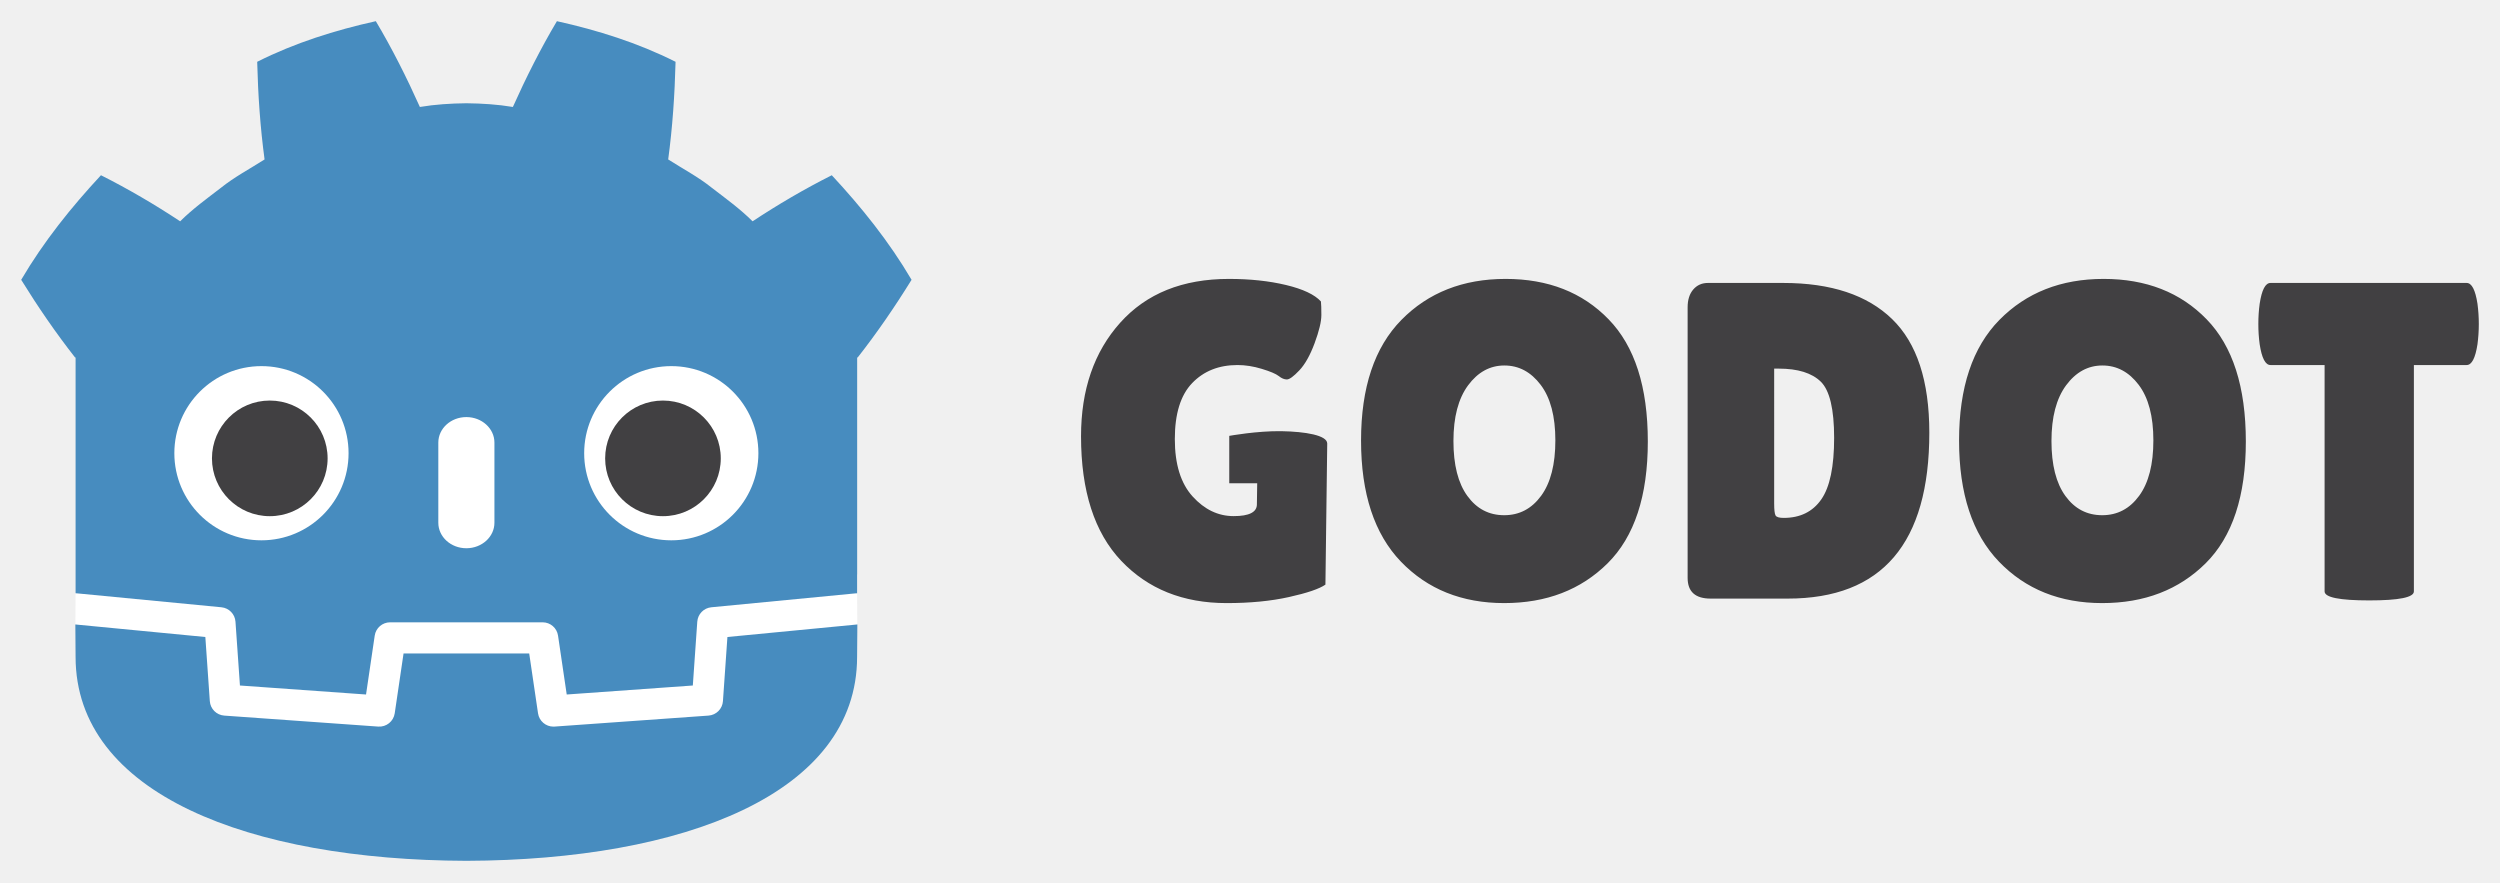
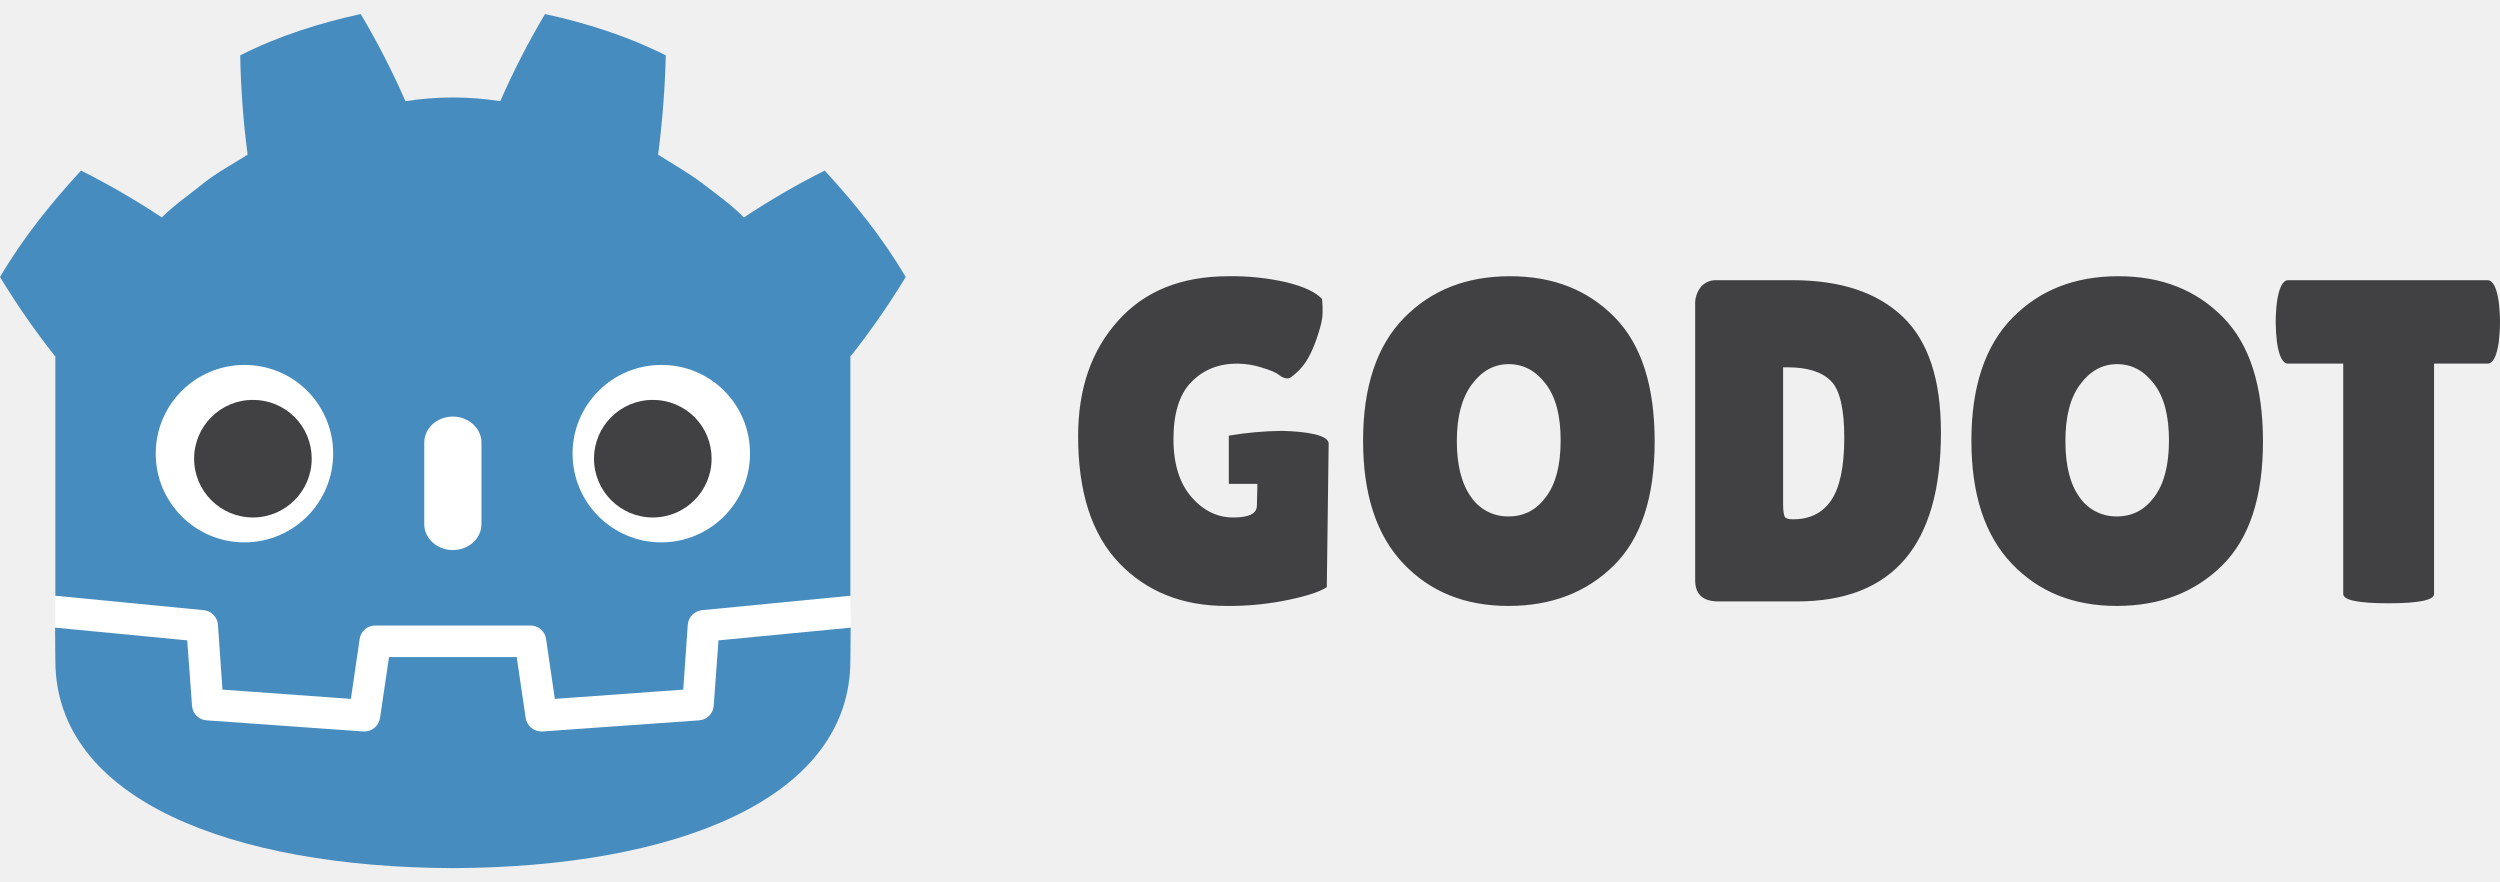
- <svg xmlns="http://www.w3.org/2000/svg" width="944" height="333.05" version="1.1" viewBox="0 0 885 312.233" xml:space="preserve">
+ <svg xmlns="http://www.w3.org/2000/svg" id="Layer_1" data-name="Layer 1" viewBox="0 0 944 333">
  <defs>
-     <clipPath id="a">
-       <path d="M 0,595.276 H 841.89 V 0 H 0 Z" />
-     </clipPath>
+     <style>.cls-1{fill:#414042;}.cls-2{fill:#fff;}.cls-3{fill:#478cbf;}</style>
  </defs>
-   <g transform="matrix(1.25 0 0 -1.25 -131.75 559.11)">
-     <g clip-path="url(#a)">
-       <path d="m453.43 368.3c-13.113 0-23.367-4.129-30.772-12.385-7.411-8.26-11.109-18.981-11.109-32.18 0-15.497 3.786-27.245 11.357-35.247 7.585-8.001 17.543-11.997 29.889-11.997 6.639 0 12.532 0.572 17.681 1.723 5.154 1.146 8.58 2.321 10.285 3.511l0.511 39.959c0 2.322-6.129 3.377-13.003 3.495-6.875 0.106-14.742-1.327-14.742-1.327v-13.418h7.912l-0.088-5.981c0-2.216-2.197-3.328-6.577-3.328-4.386 0-8.26 1.856-11.621 5.561-3.368 3.709-5.043 9.131-5.043 16.274 0 7.158 1.637 12.435 4.915 15.841 3.271 3.402 7.559 5.109 12.833 5.109 2.216 0 4.51-0.357 6.895-1.087 2.386-0.723 3.98-1.4 4.793-2.035 0.806-0.653 1.573-0.962 2.298-0.962 0.722 0 1.891 0.845 3.507 2.552 1.619 1.702 3.068 4.282 4.348 7.721 1.274 3.458 1.912 6.108 1.912 7.988 0 1.865-0.042 3.151-0.125 3.829-1.788 1.957-5.089 3.509-9.902 4.663-4.805 1.15-10.192 1.721-16.151 1.721zm78.344 0c-12.047 0-21.882-3.874-29.5-11.615-7.617-7.751-11.424-19.134-11.424-34.167 0-15.025 3.765-26.454 11.292-34.286 7.537-7.826 17.288-11.739 29.247-11.739 11.964 0 21.727 3.762 29.307 11.288 7.58 7.542 11.367 19.035 11.367 34.487 0 15.44-3.701 26.984-11.115 34.6-7.401 7.63-17.129 11.433-29.174 11.433zm169.36 0c-12.051 0-21.88-3.874-29.505-11.615-7.615-7.751-11.423-19.134-11.423-34.167 0-15.025 3.767-26.454 11.303-34.286 7.531-7.826 17.275-11.739 29.238-11.739 11.959 0 21.73 3.762 29.307 11.288 7.579 7.542 11.367 19.035 11.367 34.487 0 15.44-3.701 26.984-11.109 34.6-7.41 7.63-17.131 11.433-29.178 11.433zm-112.05-1.143c-1.708 0-3.089-0.623-4.151-1.85-1.069-1.246-1.598-2.927-1.598-5.057v-76.611c0-3.919 2.175-5.873 6.514-5.873h21.831c26.732 0 40.103 15.661 40.103 46.991 0 14.645-3.514 25.366-10.544 32.175-7.017 6.811-17.296 10.225-30.829 10.225zm159.32 0c-1.449 0-2.471-1.967-3.064-5.883-0.256-1.872-0.378-3.792-0.378-5.742 0-1.961 0.122-3.874 0.378-5.742 0.594-3.926 1.616-5.88 3.064-5.88h15.321v-64.109c0-1.692 4.22-2.55 12.645-2.55 8.432 0 12.642 0.858 12.642 2.55v64.109h14.941c1.447 0 2.465 1.954 3.067 5.88 0.25 1.869 0.379 3.781 0.379 5.742 0 1.95-0.129 3.87-0.379 5.742-0.603 3.916-1.621 5.883-3.067 5.883zm-216.96-23.376c4.09 0 7.517-1.829 10.28-5.484 2.767-3.66 4.154-8.902 4.154-15.71 0-6.815-1.344-12.049-4.025-15.706-2.682-3.67-6.174-5.499-10.472-5.499-4.3 0-7.766 1.807-10.405 5.435-2.643 3.616-3.962 8.805-3.962 15.583 0 6.764 1.387 12.02 4.148 15.765 2.776 3.741 6.197 5.618 10.282 5.618zm169.36 0c4.09 0 7.513-1.829 10.28-5.484 2.767-3.66 4.151-8.902 4.151-15.71 0-6.815-1.343-12.049-4.025-15.706-2.678-3.67-6.173-5.499-10.472-5.499-4.3 0-7.769 1.807-10.405 5.435-2.635 3.616-3.958 8.805-3.958 15.583 0 6.764 1.381 12.02 4.141 15.765 2.771 3.741 6.202 5.618 10.288 5.618zm-92.959-0.885h1.277c5.448 0 9.43-1.246 11.944-3.715 2.502-2.462 3.76-7.763 3.76-15.898 1e-5 -8.131-1.203-13.936-3.636-17.423-2.427-3.49-5.977-5.241-10.664-5.241-1.274 0-2.042 0.235-2.295 0.705-0.256 0.472-0.387 1.596-0.387 3.379z" fill="#414042" />
-       <path d="m348.13 279.27s-0.368 2.255-0.582 2.235l-40.924-3.949c-3.256-0.314-5.785-2.911-6.014-6.174l-1.124-16.114-31.66-2.259-2.154 14.604c-0.48 3.248-3.316 5.697-6.6 5.697h-43.193c-3.282 0-6.119-2.449-6.599-5.697l-2.155-14.604-31.66 2.259-1.124 16.114c-0.228 3.264-2.757 5.861-6.014 6.176l-40.944 3.947c-0.212 0.02-0.366-2.237-0.578-2.237l-0.055-8.856 34.676-5.592 1.136-16.258c0.23-3.291 2.885-5.953 6.179-6.189l43.603-3.11c0.165-0.011 0.328-0.018 0.491-0.018 3.277 0 6.109 2.45 6.588 5.698l2.216 15.027h31.675l2.216-15.027c0.478-3.247 3.314-5.697 6.595-5.697 0.161 0 0.321 6e-3 0.478 0.017l43.609 3.11c3.292 0.236 5.949 2.898 6.179 6.189l1.134 16.258 34.661 5.617z" fill="#fff" />
-       <path transform="matrix(.75 0 0 -.75 105.4 447.29)" d="m141.91 8c-15.358 3.414-30.551 8.167-44.795 15.336 0.326 12.577 1.139 24.628 2.787 36.869-5.532 3.544-11.345 6.586-16.512 10.734-5.25 4.039-10.612 7.904-15.365 12.627-9.496-6.281-19.546-12.184-29.9-17.395-11.161 12.012-21.598 24.977-30.123 39.484 6.414 10.376 13.11 20.101 20.34 29.33h0.201v89.039c0.163 0.001 0.327 0.009 0.488 0.023l54.586 5.262c2.859 0.276 5.1 2.578 5.299 5.443l1.684 24.096 47.615 3.398 3.279-22.24c0.425-2.883 2.9-5.019 5.816-5.019h57.59c2.915 0 5.389 2.136 5.814 5.019l3.279 22.24 47.617-3.398 1.682-24.096c0.201-2.865 2.439-5.166 5.299-5.443l54.564-5.262c0.161-0.015 0.323-0.022 0.486-0.023v-7.106l0.023-0.008v-81.926h0.201c7.231-9.229 13.923-18.955 20.34-29.33-8.522-14.508-18.964-27.473-30.125-39.484-10.351 5.21-20.406 11.113-29.902 17.395-4.752-4.723-10.104-8.588-15.361-12.627-5.165-4.149-10.987-7.19-16.508-10.734 1.644-12.241 2.458-24.292 2.785-36.869-14.245-7.169-29.437-11.922-44.803-15.336-6.135 10.311-11.745 21.475-16.631 32.391-5.794-0.968-11.615-1.327-17.443-1.397v-0.008c-0.041 0-0.079 0.008-0.113 0.008-0.036 0-0.075-0.008-0.111-0.008v0.008c-5.839 0.069-11.656 0.428-17.451 1.397-4.883-10.915-10.489-22.08-16.633-32.391zm-113.46 227.8c0.023 5.275 0.09 11.054 0.09 12.205 0 51.838 65.76 76.754 147.46 77.041h0.201c81.701-0.287 147.44-25.203 147.44-77.041 0-1.172 0.072-6.927 0.096-12.205l-49.064 4.732-1.691 24.225c-0.204 2.92-2.526 5.244-5.445 5.453l-58.145 4.148c-0.142 0.011-0.284 0.016-0.424 0.016-2.889 0-5.382-2.122-5.809-5.023l-3.334-22.611h-47.443l-3.334 22.611c-0.448 3.043-3.168 5.232-6.232 5.008l-58.145-4.148c-2.92-0.21-5.242-2.534-5.445-5.453l-1.69-24.225-49.084-4.732z" fill="#478cbf" />
-       <path transform="matrix(.75 0 0 -.75 105.4 447.29)" d="m98.723 138.25c-18.16 0-32.891 14.716-32.891 32.879 0 18.175 14.73 32.898 32.891 32.898 18.169 0 32.896-14.723 32.896-32.898 0-18.163-14.727-32.879-32.896-32.879zm154.76 0c-18.172 0-32.898 14.716-32.898 32.879 0 18.175 14.726 32.898 32.898 32.898 18.159 0 32.887-14.723 32.887-32.898 0-18.163-14.728-32.879-32.887-32.879zm-77.387 19.24c-5.848 0-10.588 4.315-10.588 9.623v30.283c0 5.313 4.74 9.623 10.588 9.623s10.6-4.31 10.6-9.623v-30.283c0-5.308-4.751-9.623-10.6-9.623z" fill="#fff" />
-       <path transform="matrix(.75 0 0 -.75 105.4 447.29)" d="m101.87 151.25c-12.059 0-21.834 9.78-21.834 21.836s9.775 21.826 21.834 21.826c12.065 0 21.836-9.771 21.836-21.826s-9.771-21.836-21.836-21.836zm148.46 0c-12.056 0-21.824 9.78-21.824 21.836s9.769 21.826 21.824 21.826c12.068 0 21.834-9.771 21.834-21.826s-9.766-21.836-21.834-21.836z" fill="#414042" />
-     </g>
-   </g>
+   <path class="cls-1" d="M463.9,104.3q-26.7,0-41.7,16.8c-10.1,11.2-15.1,25.7-15.1,43.6,0,21,5.1,37,15.4,47.8s23.8,16.3,40.5,16.3a108.3,108.3,0,0,0,24-2.4c7-1.5,11.7-3.1,14-4.7l.7-54.2c0-3.2-8.3-4.6-17.7-4.8a127,127,0,0,0-20,1.8v18.2h10.8l-.2,8.2c0,3-2.9,4.5-8.9,4.5s-11.2-2.5-15.7-7.6-6.9-12.4-6.9-22,2.2-16.9,6.7-21.5,10.2-7,17.4-7a31.1,31.1,0,0,1,9.3,1.5c3.3,1,5.4,1.9,6.5,2.8a5.1,5.1,0,0,0,3.2,1.3c.9,0,2.5-1.2,4.7-3.5s4.2-5.8,5.9-10.5,2.6-8.2,2.6-10.8a32.8,32.8,0,0,0-.2-5.2c-2.4-2.6-6.9-4.7-13.4-6.3a92,92,0,0,0-21.9-2.3Zm106.3,0c-16.4,0-29.7,5.2-40,15.7s-15.5,26-15.5,46.4,5.1,35.8,15.3,46.5,23.4,15.9,39.6,15.9,29.5-5.1,39.8-15.3,15.4-25.8,15.4-46.8-5-36.6-15.1-46.9-23.2-15.5-39.5-15.5Zm229.7,0c-16.4,0-29.7,5.2-40,15.7s-15.5,26-15.5,46.4,5.1,35.8,15.3,46.5,23.4,15.9,39.6,15.9,29.5-5.1,39.8-15.3,15.4-25.8,15.4-46.8-5-36.6-15.1-46.9-23.2-15.5-39.5-15.5Zm-152,1.5a7.2,7.2,0,0,0-5.6,2.5,10,10,0,0,0-2.2,6.9V219.1c0,5.3,2.9,8,8.8,8h29.6q54.4,0,54.4-63.8c0-19.8-4.7-34.4-14.3-43.6s-23.4-13.9-41.8-13.9Zm216.1,0c-2,0-3.4,2.7-4.2,8a65.3,65.3,0,0,0-.5,7.8,68.1,68.1,0,0,0,.5,7.8c.8,5.3,2.2,7.9,4.2,7.9h20.8v87c0,2.3,5.7,3.5,17.1,3.5s17.2-1.2,17.2-3.5v-87h20.2c2,0,3.4-2.6,4.2-7.9a68.1,68.1,0,0,0,.5-7.8,65.3,65.3,0,0,0-.5-7.8c-.8-5.3-2.2-8-4.2-8ZM569.7,137.5c5.6,0,10.2,2.5,14,7.5s5.6,12,5.6,21.3-1.8,16.3-5.5,21.3-8.3,7.4-14.2,7.4a16.7,16.7,0,0,1-14.1-7.3c-3.6-5-5.4-12-5.4-21.2s1.9-16.3,5.7-21.4,8.4-7.6,13.9-7.6Zm229.7,0c5.6,0,10.2,2.5,14,7.5s5.6,12,5.6,21.3-1.8,16.3-5.5,21.3-8.3,7.4-14.2,7.4a16.7,16.7,0,0,1-14.1-7.3c-3.6-5-5.3-12-5.3-21.2s1.8-16.3,5.6-21.4,8.4-7.6,13.9-7.6Zm-126.1,1.2h1.8q11.1,0,16.2,5.1c3.4,3.3,5.1,10.5,5.1,21.5s-1.7,18.9-5,23.7-8.1,7.1-14.4,7.1c-1.8,0-2.8-.4-3.1-1s-.6-2.2-.6-4.6Z" />
+   <path class="cls-2" d="M321.1,225s-.5-3-.8-3l-55.5,5.3a9.2,9.2,0,0,0-8.2,8.4l-1.5,21.9-42.9,3-3-19.8a9,9,0,0,0-8.9-7.7H141.7a9,9,0,0,0-8.9,7.7l-3,19.8-42.9-3-1.5-21.9a9.2,9.2,0,0,0-8.2-8.4L21.7,222c-.3,0-.5,3-.8,3v12l47.1,7.6,1.5,22.1a9.2,9.2,0,0,0,8.4,8.4l59.1,4.2h.7a9,9,0,0,0,8.9-7.7l3-20.4h43l3,20.4a9,9,0,0,0,8.9,7.7h.7l59.1-4.2a9.2,9.2,0,0,0,8.4-8.4l1.5-22.1,47.1-7.6Z" />
+   <path class="cls-3" d="M136.2,5.3c-15.6,3.4-31.1,8.3-45.5,15.6a332.6,332.6,0,0,0,2.8,37.5C87.9,62,81.9,65.1,76.7,69.3s-10.8,8-15.6,12.8A295.7,295.7,0,0,0,30.6,64.4C19.3,76.7,8.7,89.8,0,104.6a296.6,296.6,0,0,0,20.7,29.8h.2V225h.5l55.5,5.4a6,6,0,0,1,5.4,5.5L84,260.4l48.5,3.5,3.3-22.6a5.9,5.9,0,0,1,5.9-5.1h58.6a5.9,5.9,0,0,1,5.9,5.1l3.3,22.6,48.5-3.5,1.7-24.5a6,6,0,0,1,5.4-5.5l55.5-5.4h.5v-7.2h0V134.4h.2A296.6,296.6,0,0,0,342,104.6c-8.7-14.8-19.3-27.9-30.6-40.2a295.7,295.7,0,0,0-30.5,17.7c-4.8-4.8-10.2-8.7-15.6-12.8S254.1,62,248.5,58.4a357.7,357.7,0,0,0,2.9-37.5c-14.5-7.3-30-12.2-45.6-15.6a300.4,300.4,0,0,0-16.9,32.9,118.6,118.6,0,0,0-17.8-1.4h-.2a118.6,118.6,0,0,0-17.8,1.4A300.4,300.4,0,0,0,136.2,5.3ZM20.8,237c0,5.4.1,11.2.1,12.4,0,52.7,66.9,78.1,150,78.4h.2c83.1-.3,150-25.7,150-78.4,0-1.2.1-7,.1-12.4l-49.9,4.8-1.8,24.6A5.9,5.9,0,0,1,264,272l-59.1,4.2h-.5a6,6,0,0,1-5.9-5.1l-3.4-23H146.9l-3.4,23a6,6,0,0,1-6.4,5.1L78,272a5.9,5.9,0,0,1-5.5-5.6l-1.8-24.6L20.8,237Z" />
+   <path class="cls-2" d="M92.3,137.8a33.5,33.5,0,1,0,33.5,33.4A33.4,33.4,0,0,0,92.3,137.8Zm157.4,0a33.5,33.5,0,1,0,33.5,33.4A33.3,33.3,0,0,0,249.7,137.8ZM171,157.3c-6,0-10.8,4.4-10.8,9.8v30.8c0,5.4,4.8,9.8,10.8,9.8s10.8-4.4,10.8-9.8V167.1C181.8,161.7,176.9,157.3,171,157.3Z" />
+   <path class="cls-1" d="M95.5,151a22.2,22.2,0,1,0,22.2,22.2A22.1,22.1,0,0,0,95.5,151Zm151,0a22.2,22.2,0,1,0,22.2,22.2A22.1,22.1,0,0,0,246.5,151Z" />
</svg>
